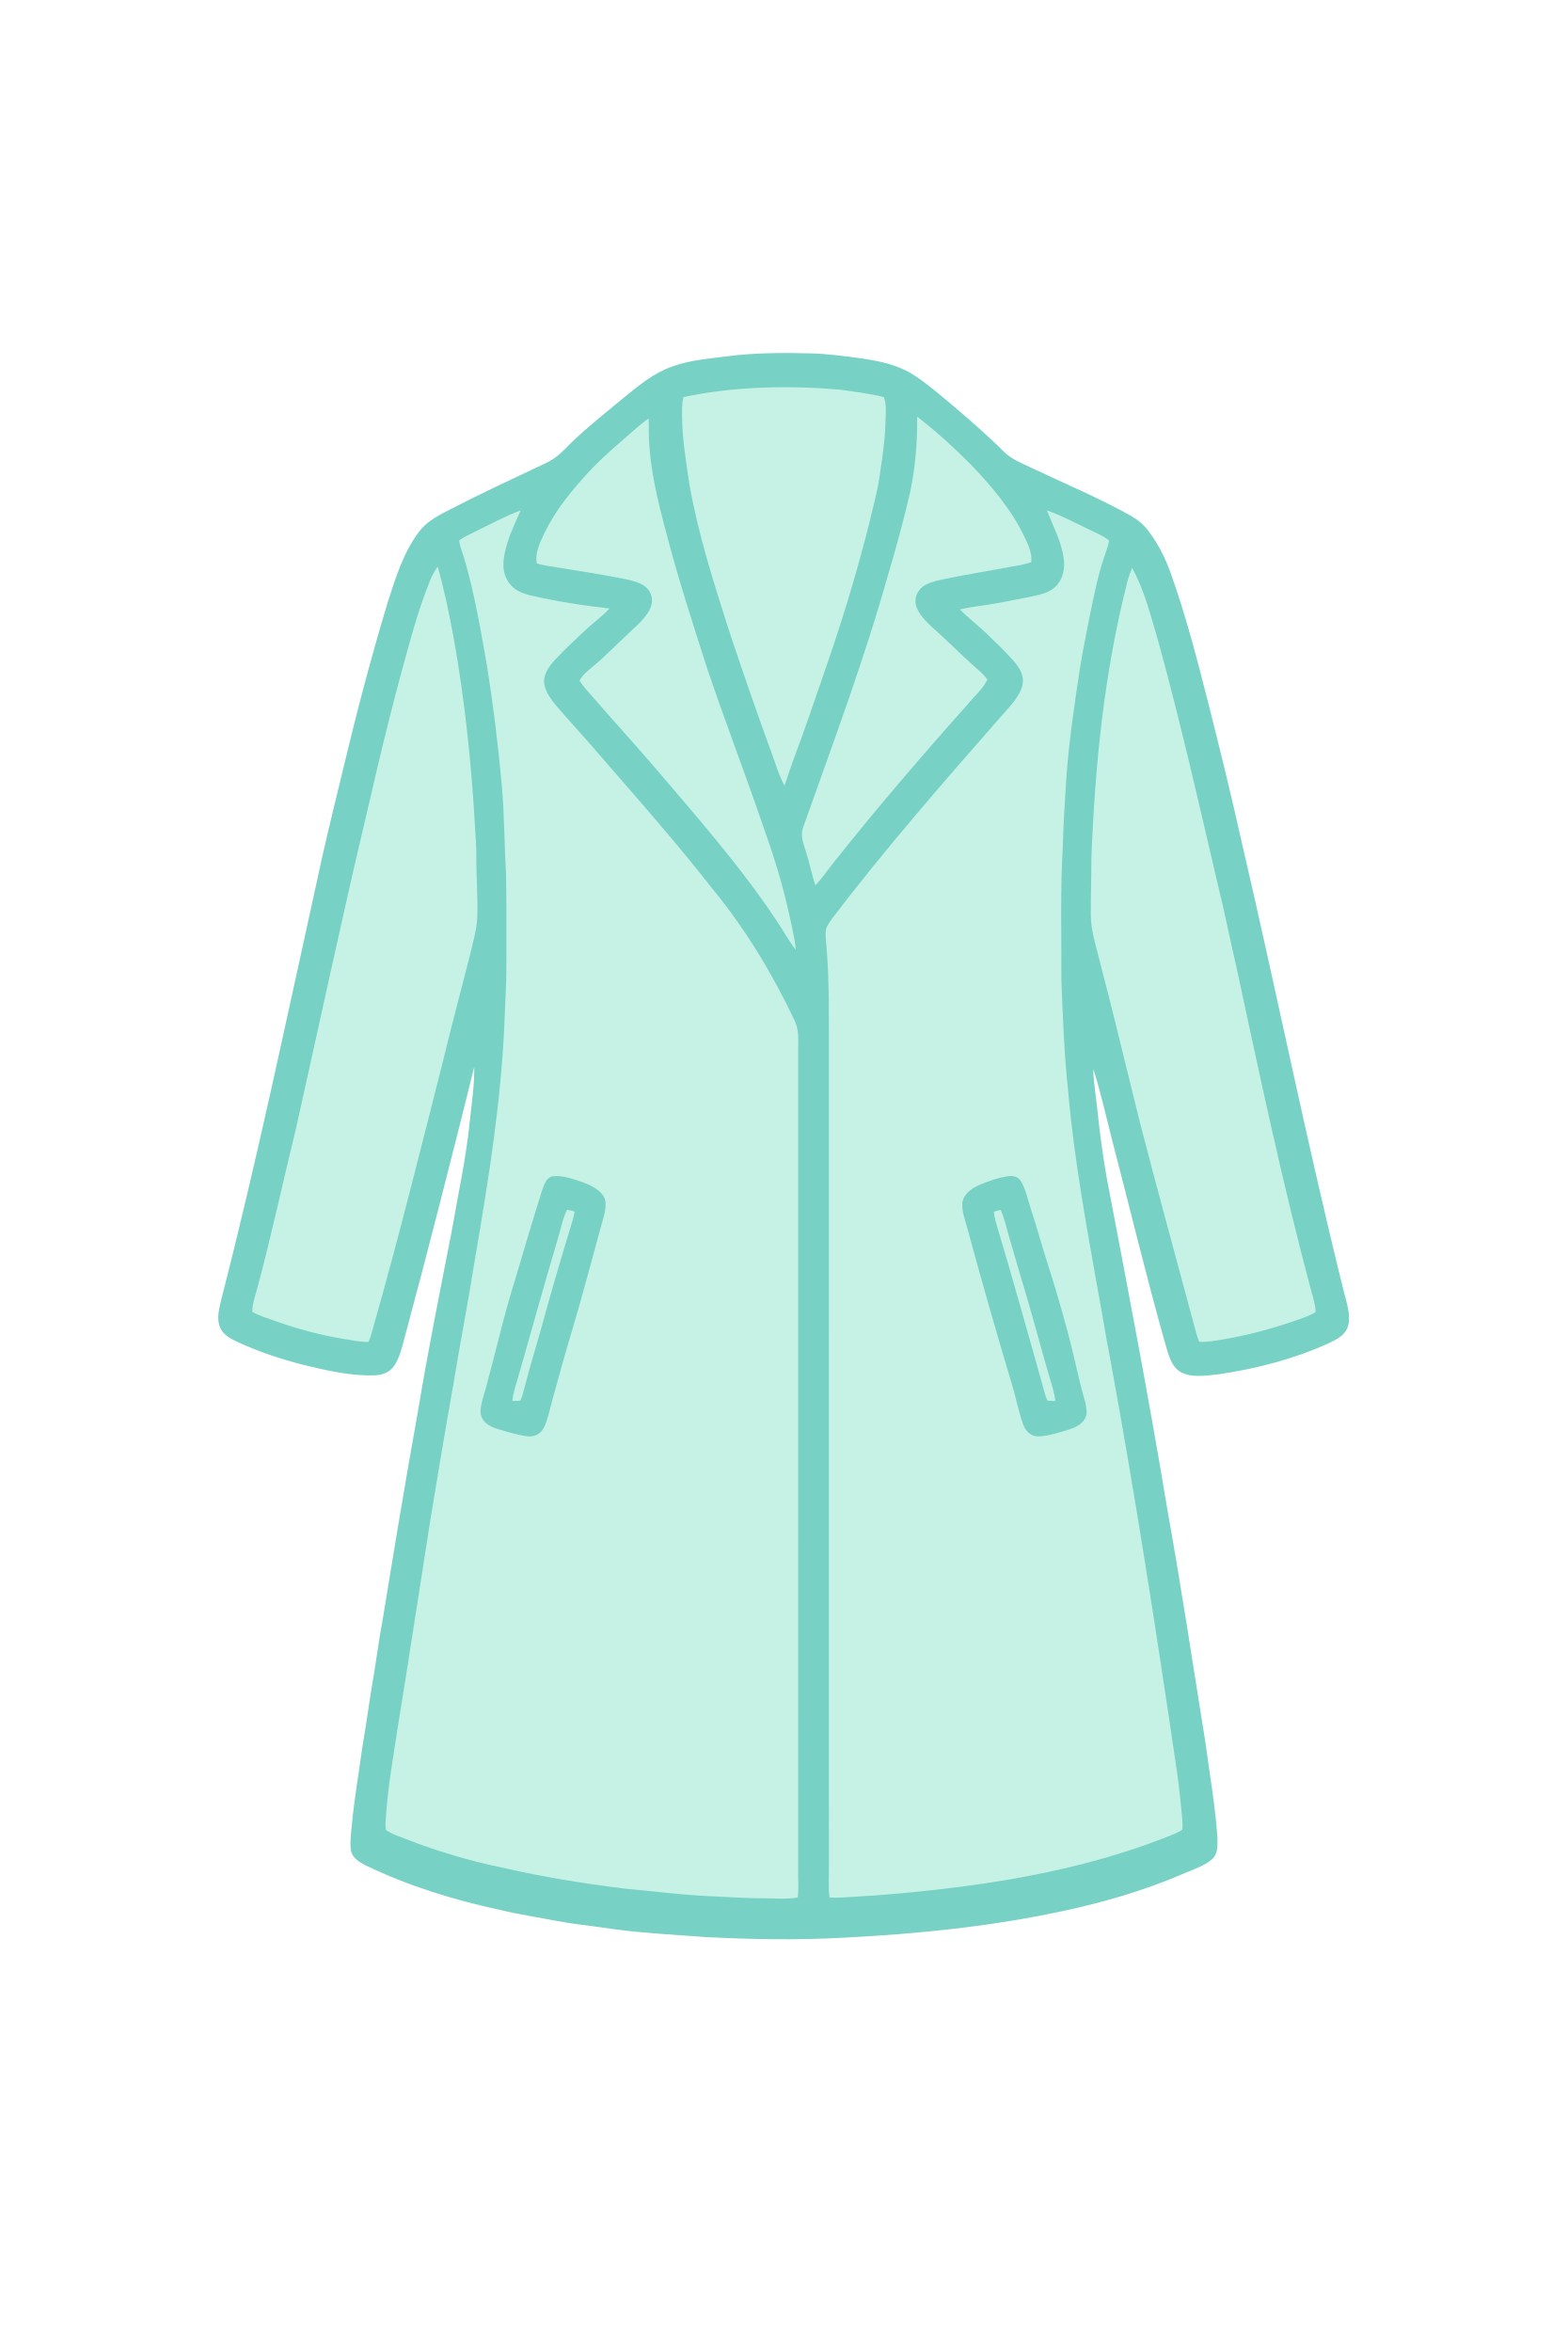
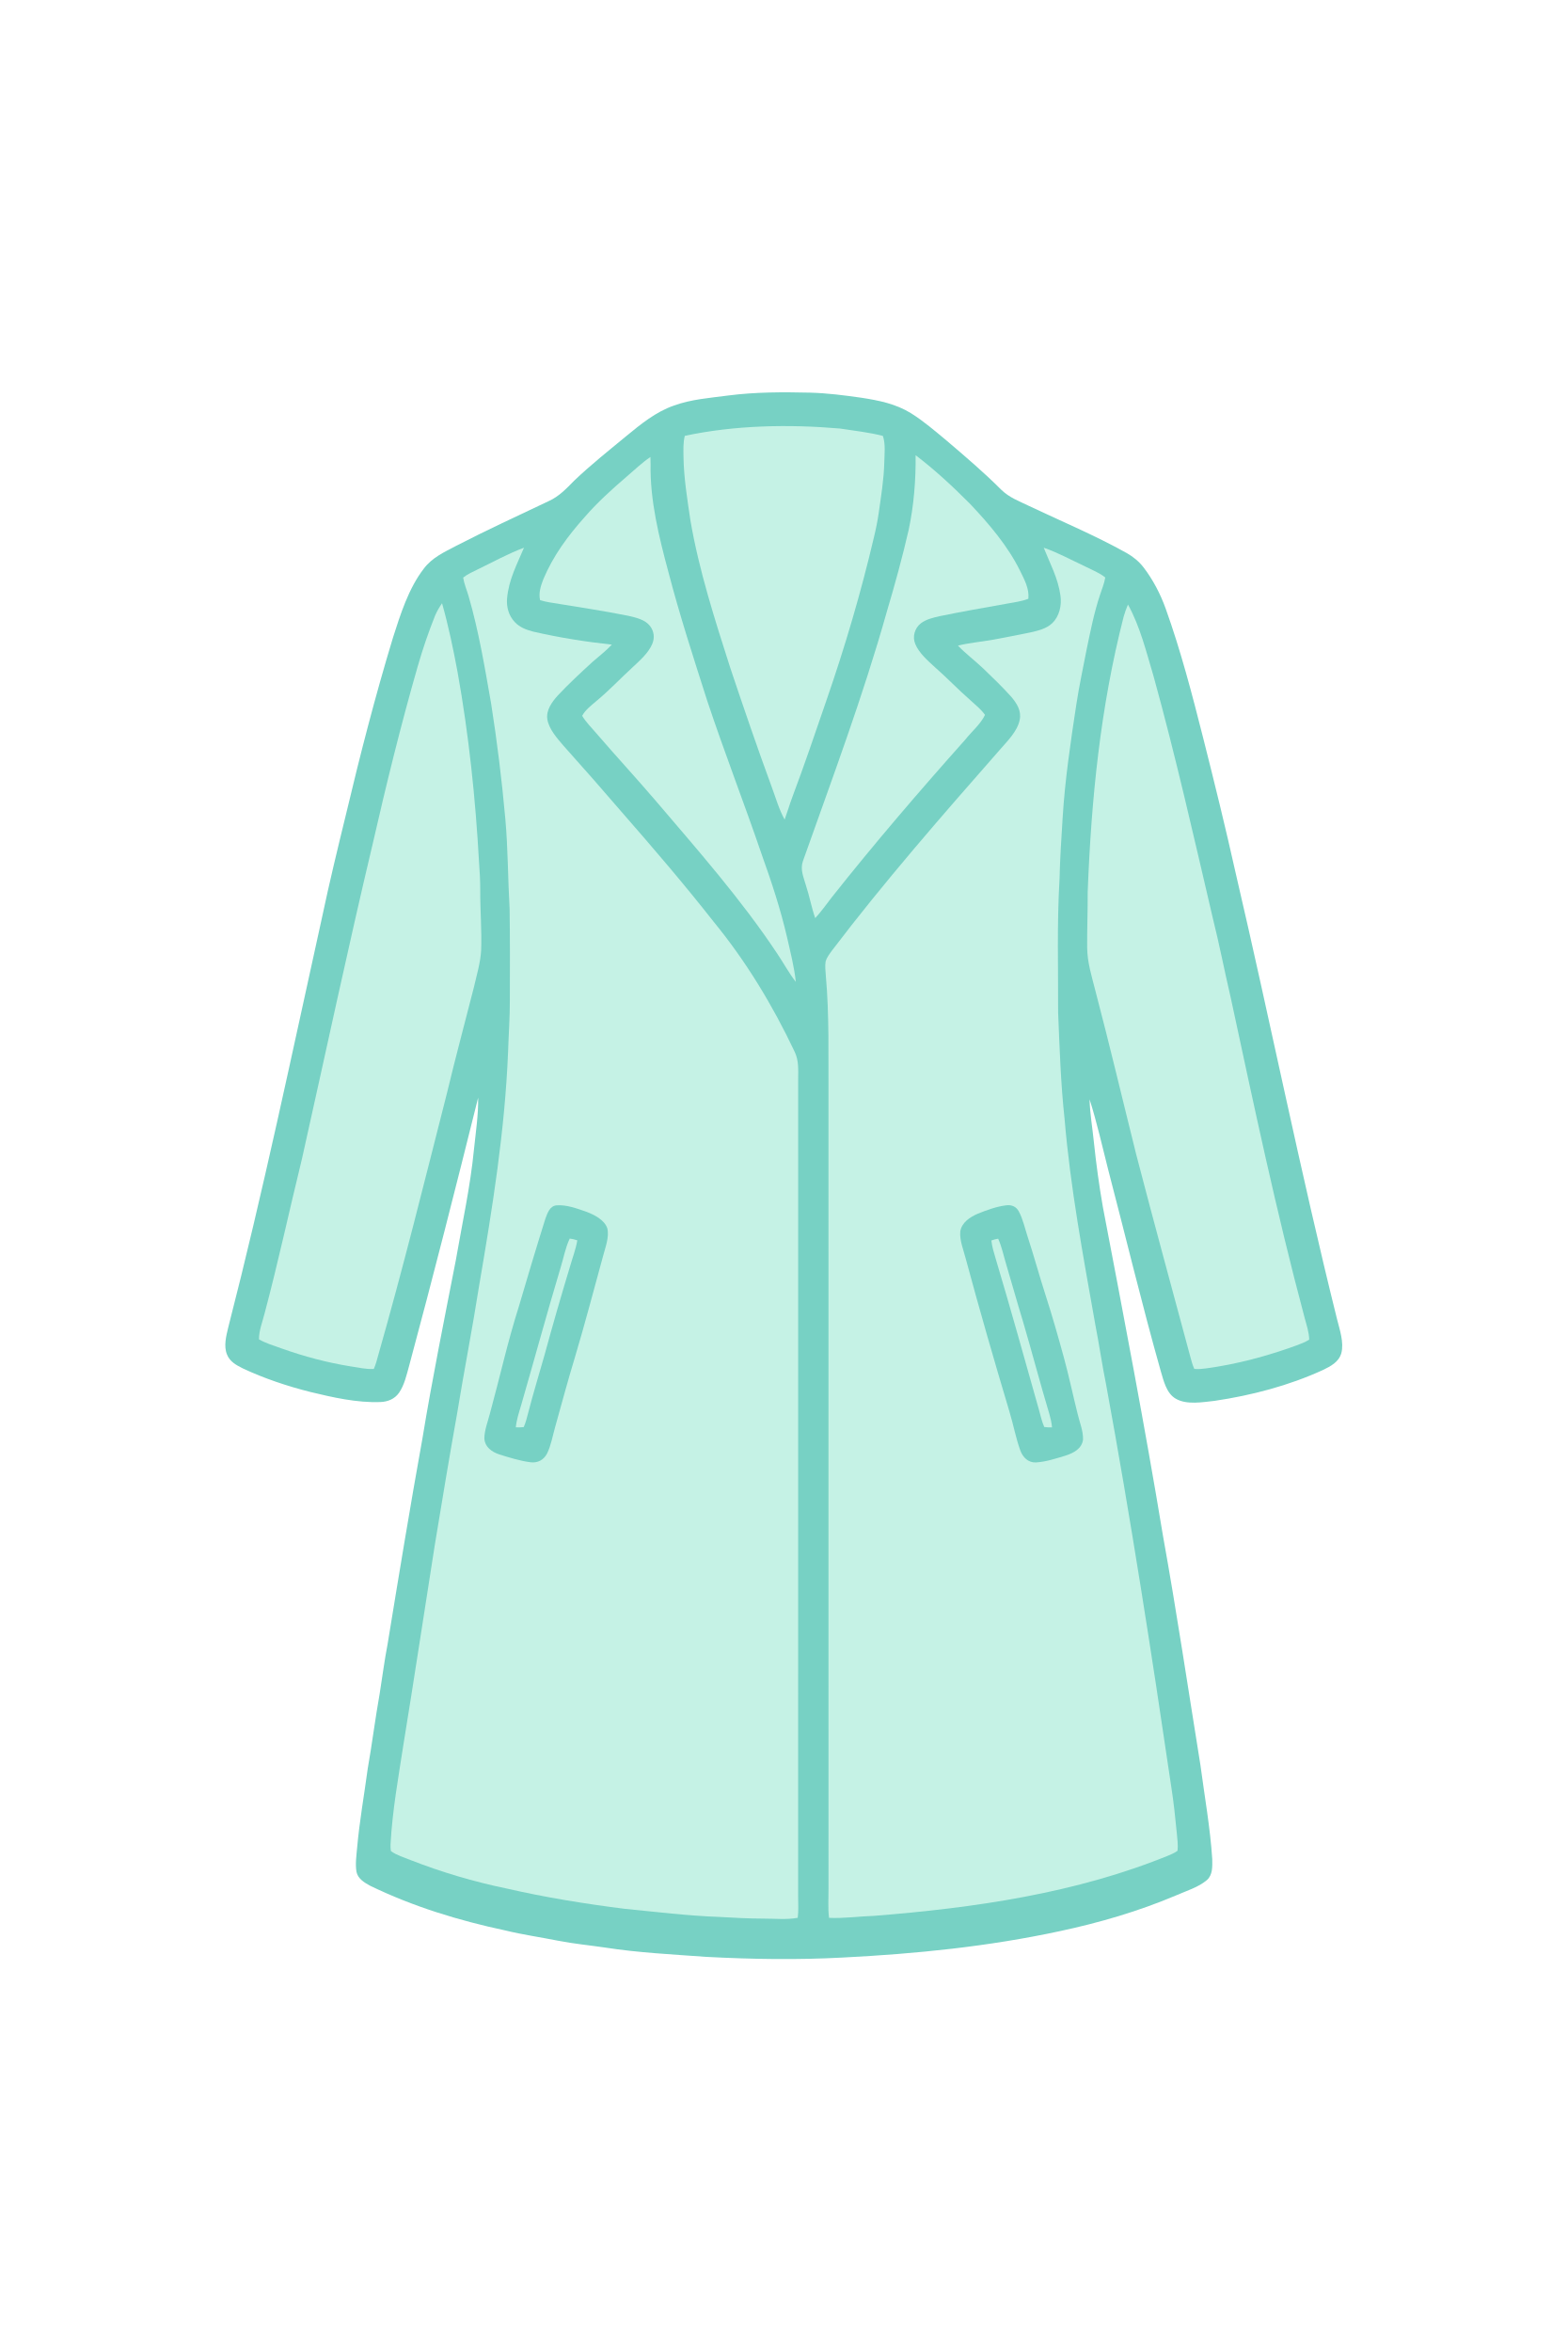
- <svg xmlns="http://www.w3.org/2000/svg" version="1.1" viewBox="0 0 836 1254" width="836.0pt" height="1254.0pt">
+ <svg xmlns="http://www.w3.org/2000/svg" version="1.1" viewBox="-5.26 188.05 846.39 846.39" width="836.0pt" height="1254.0pt">
  <path d="M 432.05 188.40 C 441.33 188.64 450.64 189.84 459.82 191.15 C 469.25 192.60 478.29 194.40 486.53 199.47 C 493.36 203.73 499.57 209.11 505.76 214.24 C 515.80 222.81 525.94 231.40 535.26 240.76 C 539.70 245.09 544.93 246.95 550.40 249.60 C 568.16 258.04 585.82 265.36 603.02 274.97 C 606.57 276.98 609.72 279.55 612.20 282.80 C 617.28 289.44 621.23 297.06 624.07 304.92 C 632.30 327.86 638.33 351.13 644.31 374.72 C 650.48 399.10 656.49 423.54 661.96 448.10 C 680.52 527.59 696.80 608.98 716.59 688.46 C 717.99 694.08 720.45 701.10 718.93 706.83 C 717.59 711.67 713.12 713.97 708.93 715.99 C 690.49 724.42 670.51 729.66 650.49 732.62 C 644.05 733.31 635.42 734.91 629.54 731.46 C 624.48 728.57 622.96 721.71 621.42 716.53 C 611.23 680.51 602.55 644.13 593.07 607.92 C 589.82 595.22 586.99 582.35 583.00 569.86 C 583.19 577.61 584.54 585.14 585.31 592.83 C 586.54 604.56 588.13 616.25 590.16 627.87 C 601.45 687.02 612.80 745.99 622.62 805.41 C 630.03 846.52 636.19 887.93 642.84 929.17 C 645.05 945.90 648.16 963.24 649.23 979.99 C 649.28 983.86 649.56 988.53 646.32 991.31 C 641.71 995.24 635.10 997.17 629.60 999.61 C 609.38 1008.17 588.32 1014.30 566.87 1018.88 C 528.23 1027.19 489.40 1031.09 449.98 1033.10 C 425.37 1034.44 400.63 1034.04 376.02 1032.75 C 357.83 1031.41 339.38 1030.53 321.35 1027.71 C 312.88 1026.47 304.40 1025.67 295.99 1024.02 C 286.50 1022.13 276.95 1020.78 267.55 1018.49 C 242.35 1013.11 217.84 1005.63 194.61 994.38 C 191.54 992.72 187.90 990.54 187.20 986.82 C 186.50 982.62 187.18 978.07 187.55 973.85 C 188.81 959.56 191.36 945.47 193.26 931.25 C 195.63 917.77 197.31 904.20 199.71 890.74 C 201.16 881.82 202.27 872.87 203.99 864.00 C 210.05 826.93 216.15 789.81 222.82 752.86 C 228.09 720.76 234.59 688.77 240.81 656.84 C 244.26 636.90 248.70 616.89 250.65 596.74 C 251.62 587.40 253.04 578.36 252.89 568.95 C 240.86 617.28 228.60 665.57 215.64 713.66 C 214.30 718.47 213.08 724.06 210.21 728.21 C 207.85 731.62 204.12 733.12 200.06 733.26 C 187.48 733.73 174.36 730.75 162.20 727.80 C 149.81 724.67 137.47 720.56 125.89 715.13 C 122.35 713.36 118.83 711.50 117.30 707.60 C 115.41 703.03 116.88 697.58 117.97 692.97 C 136.88 619.43 152.15 546.16 168.61 471.63 C 172.57 452.89 177.08 434.26 181.63 415.66 C 189.18 383.85 197.35 352.12 206.85 320.83 C 210.88 308.19 215.31 294.10 223.48 283.49 C 228.09 277.35 234.49 274.55 241.08 271.06 C 257.49 262.59 274.26 254.88 290.95 246.96 C 296.62 244.42 300.55 240.15 304.83 235.83 C 313.67 227.39 323.45 219.63 332.87 211.84 C 340.61 205.47 348.89 198.72 358.47 195.42 C 367.90 191.94 377.97 191.27 387.98 189.93 C 402.65 188.05 417.30 188.05 432.05 188.40 Z" fill="#77d1c4" />
  <path d="M 448.25 207.77 C 455.94 208.96 463.88 209.80 471.40 211.76 C 472.92 216.08 472.26 221.46 472.17 225.97 C 471.95 235.18 470.44 244.16 469.17 253.25 C 468.52 257.73 467.63 262.17 466.55 266.57 C 459.55 296.41 450.86 325.87 440.82 354.82 C 434.86 372.12 429.02 389.48 422.56 406.59 C 421.05 410.64 419.85 414.80 418.36 418.85 C 415.27 413.26 413.71 407.47 411.50 401.54 C 403.63 380.16 396.26 358.59 389.02 336.99 C 380.70 311.00 372.13 284.37 367.51 257.45 C 365.84 246.11 363.92 234.44 363.75 223.00 C 363.71 219.31 363.52 215.30 364.47 211.71 C 391.61 205.93 420.64 205.39 448.25 207.77 Z" fill="#c5f2e5" />
  <path d="M 489.08 222.16 C 499.53 230.12 509.26 239.16 518.52 248.48 C 528.74 259.29 538.86 271.15 545.47 284.56 C 547.78 289.25 550.52 294.25 549.95 299.67 C 546.29 301.09 542.13 301.62 538.28 302.32 C 526.19 304.50 514.11 306.56 502.08 309.05 C 498.69 309.82 494.70 310.74 491.91 312.91 C 488.58 315.51 487.22 320.14 488.90 324.08 C 490.89 328.96 495.63 333.04 499.45 336.56 C 506.02 342.31 512.01 348.65 518.59 354.38 C 521.31 356.86 524.40 359.33 526.55 362.34 C 524.13 367.41 519.26 371.40 515.79 375.81 C 491.06 403.53 466.88 431.69 443.81 460.82 C 440.89 464.55 438.12 468.59 434.87 472.03 C 432.82 466.19 431.76 460.06 429.80 454.18 C 428.55 449.85 426.68 445.82 428.22 441.31 C 444.09 396.50 460.68 352.38 473.56 306.54 C 477.92 291.88 481.94 277.25 485.36 262.34 C 488.14 249.11 489.22 235.66 489.08 222.16 Z" fill="#c5f2e5" />
  <path d="M 345.90 223.12 C 345.97 224.39 346.00 225.66 346.00 226.94 C 345.57 246.35 350.61 266.69 355.65 285.36 C 361.75 308.75 369.15 331.52 376.50 354.51 C 385.81 382.53 396.54 410.00 406.07 437.93 C 411.30 452.53 416.15 467.23 419.66 482.36 C 421.45 490.30 423.55 498.38 424.41 506.47 C 420.52 501.49 417.68 496.08 414.14 490.87 C 394.81 461.80 371.18 435.02 348.55 408.46 C 338.10 396.27 327.18 384.45 316.71 372.29 C 314.13 369.24 311.09 366.28 309.05 362.84 C 310.75 359.63 314.10 357.12 316.82 354.79 C 323.59 349.19 329.48 342.88 335.96 336.95 C 339.88 333.23 344.90 328.99 346.95 323.89 C 348.29 320.63 347.82 317.14 345.67 314.35 C 343.08 310.93 338.05 309.81 334.09 308.89 C 320.03 306.04 305.66 303.97 291.51 301.62 C 289.76 301.31 288.02 300.96 286.33 300.41 C 285.43 296.56 286.70 292.67 288.09 289.10 C 293.43 276.38 301.35 265.70 310.48 255.48 C 317.32 247.61 325.00 240.65 332.90 233.88 C 337.16 230.27 341.28 226.25 345.90 223.12 Z" fill="#c5f2e5" />
  <path d="M 277.63 272.12 C 273.77 281.32 269.39 289.30 268.50 299.56 C 268.12 304.20 269.44 308.89 272.71 312.29 C 275.40 315.12 278.86 316.41 282.56 317.38 C 296.58 320.61 310.77 322.87 325.08 324.42 C 321.87 327.84 318.19 330.62 314.68 333.70 C 308.26 339.59 301.82 345.53 295.87 351.89 C 292.74 355.37 289.49 359.78 290.25 364.73 C 291.12 370.07 295.57 375.02 298.99 379.01 C 309.57 390.78 320.00 402.68 330.31 414.68 C 347.29 434.11 364.09 453.68 380.02 473.98 C 397.61 495.43 411.95 519.19 423.80 544.23 C 426.07 549.09 425.68 553.80 425.67 559.01 C 425.68 705.99 425.70 853.02 425.65 1000.00 C 425.67 1003.85 425.92 1007.83 425.43 1011.66 C 419.48 1012.79 413.05 1012.07 407.00 1012.10 C 399.00 1012.09 391.03 1011.64 383.04 1011.19 C 366.07 1010.59 349.01 1008.47 332.08 1006.82 C 310.61 1004.13 289.26 1000.67 268.16 995.83 C 250.55 992.19 233.23 987.07 216.49 980.53 C 212.94 979.09 208.88 977.93 205.79 975.63 C 205.57 974.44 205.56 973.24 205.59 972.02 C 206.58 953.59 209.85 935.78 212.64 917.59 C 218.46 881.91 223.83 846.15 229.48 810.45 C 233.38 786.79 237.29 763.13 241.52 739.52 C 245.29 716.45 249.80 693.50 253.43 670.41 C 260.62 628.32 267.34 586.74 269.06 544.00 C 269.34 534.66 270.06 525.36 270.01 516.00 C 270.02 499.67 270.14 483.32 269.87 466.99 C 268.94 450.79 269.02 434.58 267.56 418.40 C 265.69 397.58 263.14 376.79 259.88 356.13 C 256.44 336.59 253.28 317.36 247.73 298.26 C 246.77 294.94 245.33 291.65 244.80 288.24 C 247.13 286.34 250.09 285.09 252.76 283.75 C 260.95 279.83 269.11 275.24 277.63 272.12 Z" fill="#c5f2e5" />
  <path d="M 558.25 272.11 C 565.99 274.78 573.31 278.81 580.72 282.27 C 584.30 284.08 588.34 285.64 591.47 288.17 C 590.96 291.37 589.62 294.50 588.63 297.58 C 585.41 307.23 583.41 317.37 581.35 327.32 C 579.45 337.14 577.33 346.96 575.83 356.84 C 572.78 376.88 569.72 397.32 568.48 417.55 C 567.77 428.71 567.04 439.87 566.78 451.05 C 565.35 474.97 566.10 499.04 566.02 522.99 C 566.83 542.29 567.41 561.25 569.50 580.42 C 572.58 617.30 579.55 654.54 586.01 691.00 C 588.16 701.98 589.73 713.06 591.96 724.04 C 605.18 796.01 616.44 868.52 627.10 940.92 C 628.40 949.24 629.30 957.61 630.10 965.99 C 630.38 969.09 630.85 972.38 630.49 975.47 C 629.29 976.37 627.96 977.02 626.59 977.62 C 576.13 998.41 520.81 1006.32 466.72 1010.60 C 458.62 1010.86 450.43 1012.06 442.34 1011.69 C 441.67 1006.54 442.09 1001.19 442.04 996.00 C 442.01 853.00 442.06 710.00 442.03 567.00 C 441.91 545.52 442.51 524.51 440.60 503.08 C 440.43 500.57 440.06 497.87 440.50 495.39 C 441.08 493.36 442.53 491.48 443.74 489.78 C 472.06 452.47 503.44 416.60 534.36 381.38 C 538.38 376.73 544.02 371.29 545.26 365.10 C 546.32 360.12 543.69 356.04 540.59 352.43 C 535.85 347.18 530.75 342.23 525.64 337.35 C 521.19 333.09 516.18 329.40 511.94 324.95 C 518.07 323.41 524.53 322.91 530.77 321.77 C 537.48 320.57 544.16 319.22 550.83 317.87 C 554.98 316.95 559.68 315.88 562.83 312.84 C 566.77 309.06 568.02 303.16 567.27 297.89 C 565.92 288.36 561.69 280.79 558.25 272.11 Z" fill="#c5f2e5" />
  <path d="M 233.40 302.08 C 236.86 314.28 239.46 326.76 241.78 339.23 C 247.86 373.11 251.46 407.48 253.37 441.85 C 253.75 446.89 254.03 451.94 254.02 457.00 C 253.96 467.88 254.91 478.50 254.51 489.43 C 254.14 496.18 252.04 503.01 250.54 509.59 C 245.75 528.45 240.66 547.23 236.14 566.16 C 224.10 613.48 212.39 660.94 198.97 707.89 C 198.27 710.40 197.63 713.04 196.54 715.41 C 192.40 715.63 188.12 714.63 184.04 714.01 C 171.30 711.97 158.83 708.63 146.68 704.30 C 142.64 702.81 138.29 701.59 134.56 699.42 C 134.51 694.82 136.44 689.98 137.56 685.54 C 144.95 657.79 150.97 629.72 157.80 601.82 C 170.48 545.19 182.54 488.43 195.96 431.95 C 203.29 399.87 211.13 367.87 220.24 336.24 C 222.91 326.91 226.04 317.73 229.65 308.73 C 230.66 306.38 231.94 304.18 233.40 302.08 Z" fill="#c5f2e5" />
  <path d="M 603.72 302.78 C 610.29 314.56 613.69 328.63 617.55 341.50 C 629.44 384.49 639.27 428.14 649.42 471.57 C 653.02 485.91 655.80 500.42 659.17 514.81 C 671.73 573.09 683.75 630.35 699.13 687.87 C 700.13 691.63 701.51 695.65 701.58 699.56 C 699.50 700.92 697.01 701.85 694.69 702.71 C 678.97 708.43 662.57 712.84 645.98 715.09 C 643.87 715.35 641.65 715.62 639.53 715.37 C 638.55 713.25 637.94 710.86 637.33 708.60 C 627.60 672.33 617.65 636.12 608.22 599.78 C 600.82 570.17 593.83 540.46 586.06 510.95 C 584.11 503.19 581.79 496.11 581.70 488.01 C 581.61 478.01 582.04 468.01 581.98 458.00 C 583.90 407.78 588.85 358.19 601.38 309.39 C 602.02 307.14 602.79 304.93 603.72 302.78 Z" fill="#c5f2e5" />
  <path d="M 295.15 627.09 C 300.55 626.64 306.38 628.83 311.43 630.59 C 315.61 632.19 321.06 634.90 322.60 639.43 C 323.82 644.08 321.54 649.83 320.36 654.36 C 315.35 672.64 310.55 690.97 305.13 709.13 C 301.35 721.53 298.01 734.05 294.52 746.54 C 293.13 751.34 292.29 756.62 290.07 761.11 C 288.28 764.51 285.03 766.26 281.18 765.77 C 275.50 765.03 269.88 763.27 264.42 761.57 C 260.28 760.21 256.54 757.63 256.24 752.90 C 256.28 748.36 258.18 743.69 259.29 739.30 C 264.56 720.10 268.80 700.77 274.83 681.81 C 279.50 665.92 284.23 650.05 289.20 634.25 C 290.32 631.32 291.49 627.49 295.15 627.09 Z" fill="#77d1c4" />
  <path d="M 538.07 627.06 C 540.89 626.73 543.31 627.70 544.72 630.23 C 547.08 634.54 548.10 639.69 549.67 644.35 C 553.08 654.74 555.91 665.30 559.28 675.70 C 562.84 686.70 566.00 697.82 569.05 708.97 C 571.84 719.09 573.96 729.35 576.52 739.52 C 577.55 744.06 579.67 748.96 579.46 753.64 C 578.73 758.52 574.38 760.73 570.15 762.14 C 564.92 763.72 559.46 765.55 553.99 765.86 C 549.81 766.00 547.00 763.11 545.62 759.43 C 543.12 752.56 541.84 745.27 539.69 738.28 C 531.49 710.90 523.57 683.42 516.13 655.83 C 514.95 651.23 512.76 646.00 513.19 641.22 C 513.91 636.37 518.44 633.41 522.59 631.62 C 527.53 629.63 532.76 627.70 538.07 627.06 Z" fill="#77d1c4" />
  <path d="M 302.34 645.03 C 303.74 645.20 305.09 645.52 306.43 645.98 C 305.61 650.88 303.74 655.63 302.40 660.40 C 297.63 676.14 293.08 691.90 288.76 707.77 C 285.84 718.16 282.64 728.43 279.96 738.91 C 279.27 741.53 278.61 744.31 277.50 746.78 C 276.08 746.96 274.66 746.98 273.23 746.91 C 273.62 742.80 274.91 739.02 276.07 735.08 C 283.20 710.48 289.89 685.76 297.25 661.23 C 298.96 655.89 299.91 650.08 302.34 645.03 Z" fill="#c5f2e5" />
  <path d="M 533.64 645.09 C 535.64 649.47 536.61 654.41 538.01 659.02 C 541.09 669.31 543.94 679.65 547.09 689.92 C 551.97 706.49 556.32 723.22 561.30 739.76 C 561.97 742.12 562.51 744.50 562.72 746.94 C 561.32 746.98 559.92 746.94 558.54 746.73 C 557.21 743.77 556.51 740.44 555.63 737.32 C 547.92 710.09 540.38 682.82 532.26 655.71 C 531.31 652.55 530.33 649.36 529.98 646.07 C 531.17 645.61 532.38 645.28 533.64 645.09 Z" fill="#c5f2e5" />
</svg>
